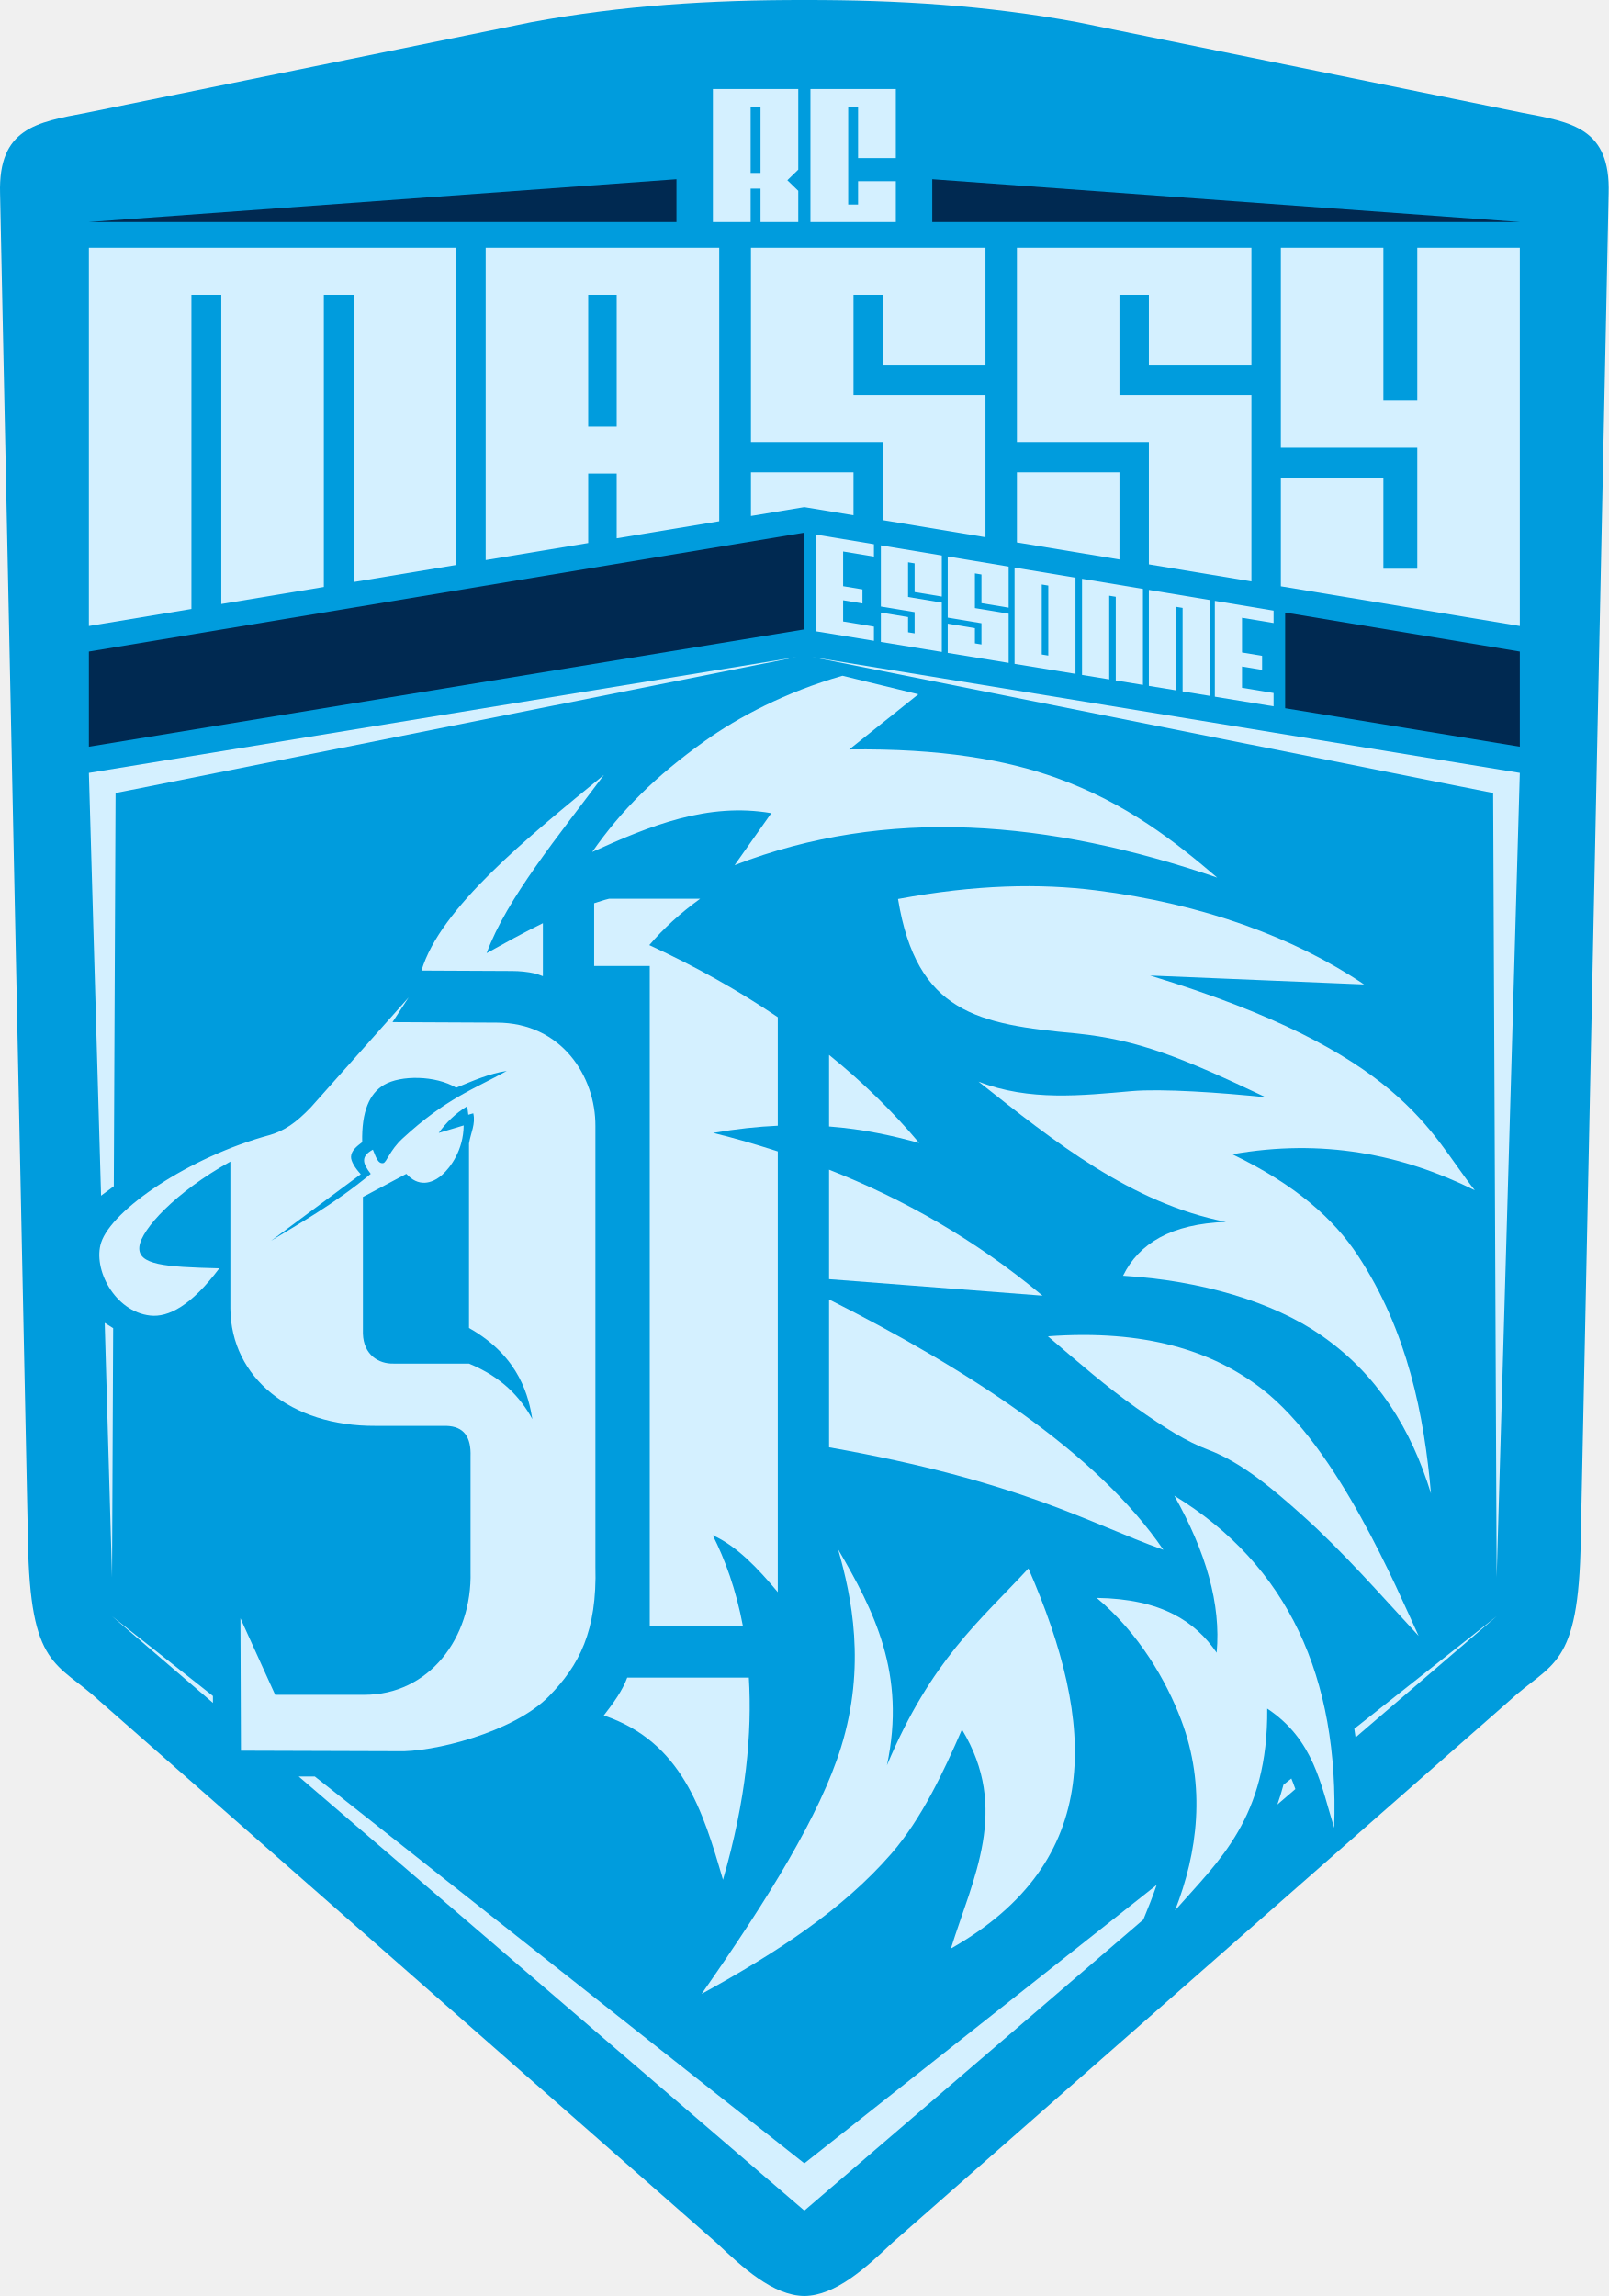
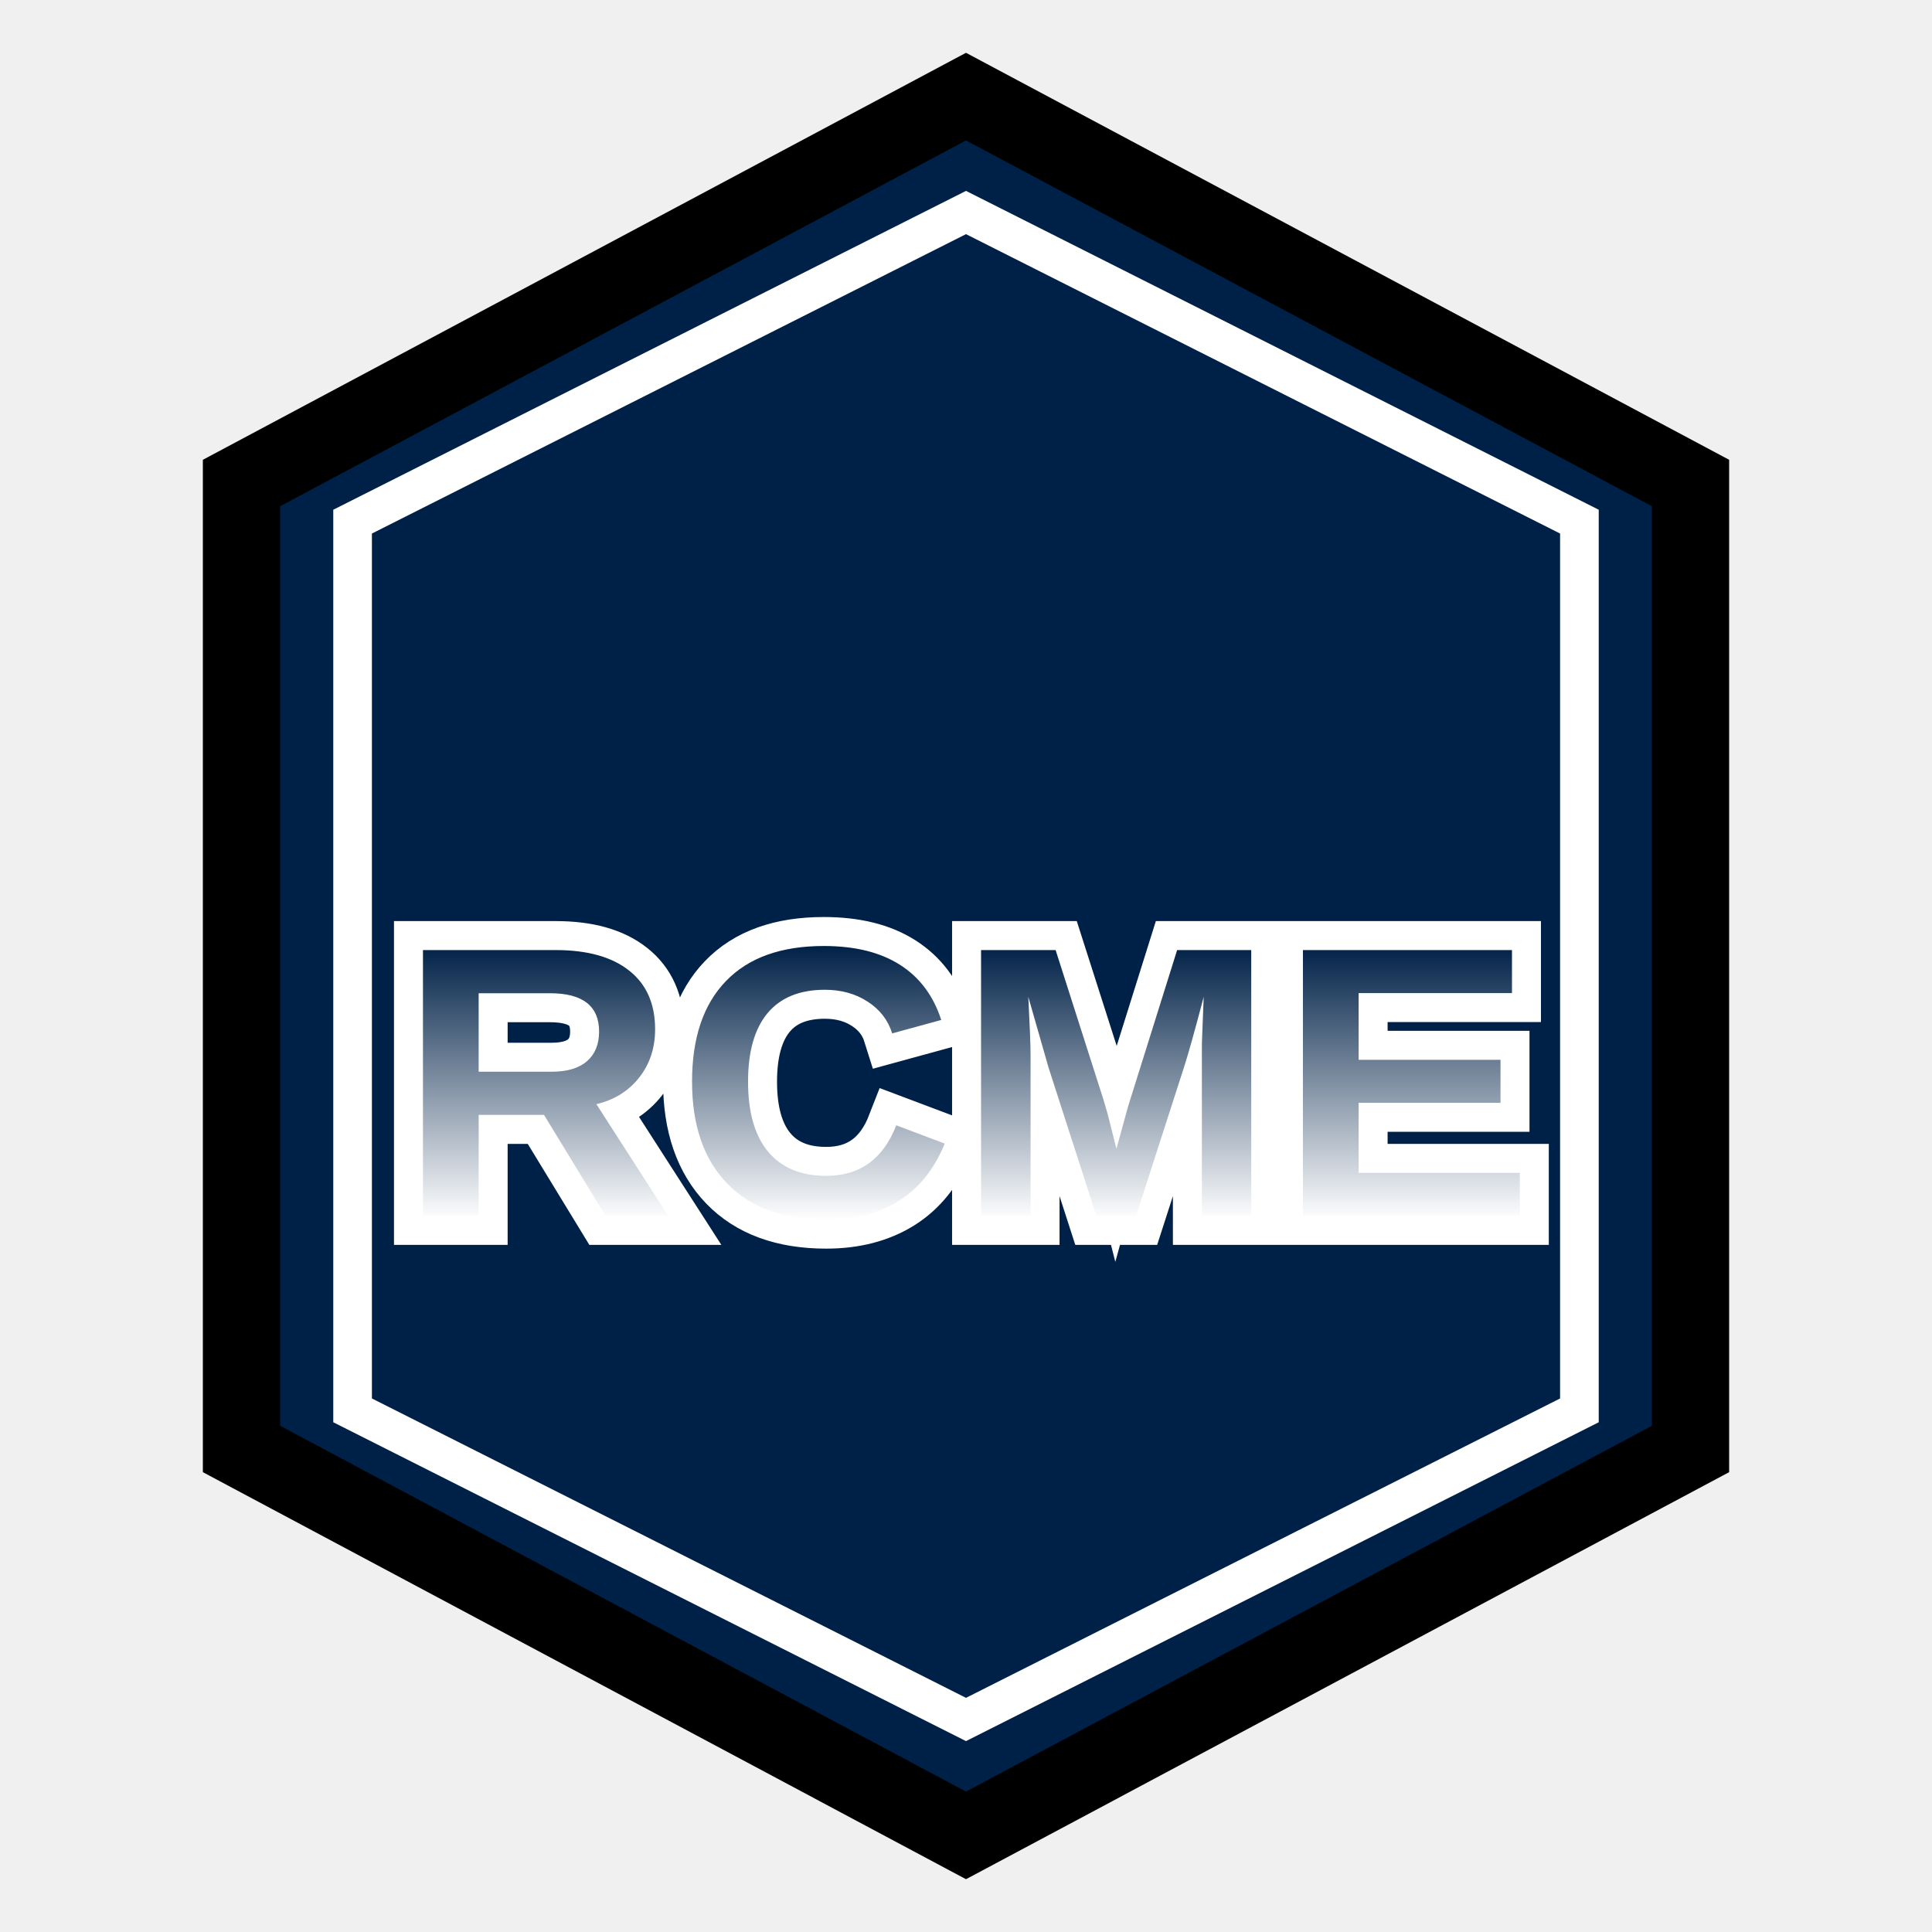
- <svg xmlns="http://www.w3.org/2000/svg" version="1.1" id="svg833" xml:space="preserve" width="560.539" height="800" viewBox="0 0 560.539 800">
-   <defs id="defs837" />
-   <g id="g841" transform="matrix(1.333333,0,0,-1.333333,-279.2619,1529.323)">
-     <path d="m 419.649,1146.992 c -24.561,0.037 -47.544,-1.403 -71.316,-5.79 l -116.316,-23.684 c -13.132,-2.467 -23.024,-4.104 -22.555,-21.053 l 7.292,-351.842 c 0.497,-33.917 7.628,-31.838 18.817,-42.235 L 396.624,560.94 c 6.909,-6.527 14.854,-13.862 23.025,-13.948 8.171,0.086 16.118,7.42 23.026,13.948 l 161.052,141.448 c 11.188,10.397 18.318,8.318 18.815,42.235 l 7.292,351.842 c 0.469,16.948 -9.423,18.586 -22.555,21.053 l -116.316,23.684 c -23.772,4.387 -46.754,5.827 -71.315,5.79 z" style="fill:#009cdd;fill-opacity:1;stroke:none;stroke-width:0.15;stroke-linecap:butt;stroke-linejoin:miter;stroke-miterlimit:4;stroke-dasharray:none;stroke-opacity:1" id="path1086" />
-     <g transform="matrix(0.999645,0,0,0.999645,0.07436208,0.4072294)" id="g896">
-       <path transform="matrix(0.75,0,0,-0.75,-240.6137,1146.992)" d="m 1121.762,563.355 -49.619,39.211 c 0.157,0.997 0.298,2.004 0.438,3.012 z m -417.576,55.844 176.264,151.322 118.156,-101.438 c 1.687,-4.058 3.291,-8.105 4.641,-12.072 L 880.449,754.049 709.805,619.199 Z m 346.014,0.707 -2.744,2.17 c -0.632,2.397 -1.347,4.694 -2.131,6.9 l 6.268,-5.381 c -0.438,-1.262 -0.899,-2.492 -1.393,-3.689 z" style="fill:#d4f0ff;fill-opacity:1;stroke:none;stroke-width:0.2;stroke-linecap:butt;stroke-linejoin:miter;stroke-miterlimit:4;stroke-dasharray:none;stroke-opacity:1" id="path1061" />
-       <path id="path1081" style="fill:#d4f0ff;fill-opacity:1;stroke:none;stroke-width:0.15;stroke-linecap:butt;stroke-linejoin:miter;stroke-miterlimit:4;stroke-dasharray:none;stroke-opacity:1" d="m 238.739,724.475 26.373,-22.641 v 1.8 z" />
-       <path id="path1063" style="fill:#d4f0ff;fill-opacity:1;stroke:none;stroke-width:0.15;stroke-linecap:butt;stroke-linejoin:miter;stroke-miterlimit:4;stroke-dasharray:none;stroke-opacity:1" d="m 239.032,799.784 -2.209,1.386 1.916,-66.561 z" />
-       <path id="path1069" style="fill:#d4f0ff;fill-opacity:1;stroke:none;stroke-width:0.15;stroke-linecap:butt;stroke-linejoin:miter;stroke-miterlimit:4;stroke-dasharray:none;stroke-opacity:1" d="m 417.619,975.221 -184.934,-30.274 3.182,-110.524 3.333,2.468 0.461,102.79 z" />
-       <path d="M 600.708,734.609 599.787,939.681 421.829,975.221 606.762,944.947 Z" style="fill:#d4f0ff;fill-opacity:1;stroke:none;stroke-width:0.15;stroke-linecap:butt;stroke-linejoin:miter;stroke-miterlimit:4;stroke-dasharray:none;stroke-opacity:1" id="path1296" />
-     </g>
-     <g id="g1042">
-       <g id="g900" transform="matrix(0.999645,0,0,0.999645,0.07436208,0.4072294)">
-         <path id="path1059" d="m 386.291,1100.133 1.5e-4,-11.188 H 232.685 Z" style="fill:#002951;fill-opacity:1;stroke:none;stroke-width:0.75px;stroke-linecap:butt;stroke-linejoin:miter;stroke-opacity:1" />
-         <path style="fill:#002951;fill-opacity:1;stroke:none;stroke-width:0.75px;stroke-linecap:butt;stroke-linejoin:miter;stroke-opacity:1" d="m 453.156,1100.133 -1.5e-4,-11.188 h 153.607 z" id="path1290" />
-       </g>
-       <g id="g998" transform="matrix(0.999645,0,0,0.999645,449.9143,0.4072294)" style="fill:#d4f0ff;fill-opacity:1;stroke:none">
-         <path transform="matrix(0.75,0,0,-0.75,-240.6137,1146.992)" d="M 250.777,181.684 V 86.371 h -81.408 V 195.213 l 35.74,-5.939 v -24.221 h 9.928 v 22.57 z m -45.668,-78.93 h 9.928 v 45.918 h -9.928 z" style="fill:#d4f0ff;fill-opacity:1;fill-rule:evenodd;stroke:none;stroke-width:1" id="rect1021" />
-         <path transform="matrix(0.75,0,0,-0.75,-240.6137,1146.992)" d="m 261.838,86.371 v 67.682 h 46 v 27.25 l 35.74,5.941 v -49.572 h -46 v -34.918 h 10.26 v 24.352 h 35.74 V 86.371 Z m 0,78.248 v 15.227 l 18.611,-3.094 17.129,2.846 v -14.979 z" style="fill:#d4f0ff;fill-opacity:1;fill-rule:evenodd;stroke:none;stroke-width:1" id="path966" />
-         <path transform="matrix(0.75,0,0,-0.75,-240.6137,1146.992)" d="m 354.537,86.371 v 67.682 h 46 v 42.656 l 35.74,5.939 v -64.977 h -46 v -34.918 h 10.26 v 24.352 h 35.74 V 86.371 Z m 0,78.248 v 24.445 l 35.74,5.939 v -30.385 z" style="fill:#d4f0ff;fill-opacity:1;fill-rule:evenodd;stroke:none;stroke-width:1" id="path964" />
-         <path transform="matrix(0.75,0,0,-0.75,-240.6137,1146.992)" d="m 446.537,86.371 v 69.682 h 47.557 v 42.184 h -11.816 v -31.617 h -35.74 v 37.734 l 83.297,13.844 V 86.371 H 494.094 V 139.672 H 482.277 V 86.371 Z" style="fill:#d4f0ff;fill-opacity:1;fill-rule:evenodd;stroke:none;stroke-width:1" id="path960" />
-         <path transform="matrix(0.75,0,0,-0.75,-240.6137,1146.992)" d="M 31.064,86.371 V 218.197 l 35.74,-5.939 v -109.504 h 10.412 v 107.773 l 35.74,-5.939 V 102.754 h 10.412 v 100.104 l 35.74,-5.939 V 86.371 Z" style="fill:#d4f0ff;fill-opacity:1;fill-rule:evenodd;stroke:none;stroke-width:1" id="path924" />
-       </g>
-       <g id="g1055" transform="matrix(0.999645,0,0,0.999645,0.1708278,0.4072294)">
-         <path d="m 395.719,1123.723 v -34.778 h 9.866 v 8.735 h 2.585 v -8.735 h 9.866 v 8.161 l -2.854,2.764 2.854,2.766 v 21.088 z m 9.866,-4.73 h 2.585 v -17.21 h -2.585 z" style="fill:#d4f0ff;fill-opacity:1;fill-rule:evenodd;stroke:none;stroke-width:0.75" id="rect1000" />
-         <path d="m 421.219,1123.723 v -34.778 h 22.317 v 10.673 h -9.866 v -6.104 h -2.585 v 25.48 h 2.585 v -13.326 h 9.866 v 18.056 z" style="fill:#d4f0ff;fill-opacity:1;fill-rule:evenodd;stroke:none;stroke-width:0.75" id="rect1004" />
-       </g>
-       <g id="g1313" transform="matrix(0.999645,0,0,0.999645,0.07436208,0.4072294)">
-         <path transform="matrix(0.75,0,0,-0.75,-240.6137,1146.992)" d="m 1048.037,213.504 v 33.352 l 81.797,13.412 v -33.17 z" style="fill:#002951;fill-opacity:1;stroke:none;stroke-width:0.2;stroke-linecap:butt;stroke-linejoin:miter;stroke-miterlimit:4;stroke-dasharray:none;stroke-opacity:1" id="path1065" />
-         <g id="g1301">
-           <path id="path1230" style="fill:#d4f0ff;fill-opacity:1;fill-rule:evenodd;stroke:none;stroke-width:0.15;stroke-miterlimit:4;stroke-dasharray:none" d="m 527.03,989.92 v -25.055 l 15.356,-2.518 v 3.479 l -8.249,1.371 v 5.552 l 5.249,-0.873 v 3.675 l -5.249,0.873 v 9.073 l 8.249,-1.371 v 3.242 z" />
-           <path style="fill:#d4f0ff;fill-opacity:1;fill-rule:evenodd;stroke:none;stroke-width:0.15;stroke-miterlimit:4;stroke-dasharray:none" d="m 509.786,992.785 v -25.093 l 7.109,-1.165 v 21.835 l 1.711,-0.284 v -21.832 l 7.107,-1.165 v 25.056 z" id="path1179" />
-           <path style="fill:#d4f0ff;fill-opacity:1;fill-rule:evenodd;stroke:none;stroke-width:0.15;stroke-miterlimit:4;stroke-dasharray:none" d="m 492.312,995.69 v -25.132 l 7.107,-1.165 v 21.875 l 1.711,-0.284 v -21.872 l 7.107,-1.165 v 25.096 z" id="path1175" />
-           <path id="path1171" style="fill:#d4f0ff;fill-opacity:1;fill-rule:evenodd;stroke:none;stroke-width:0.15;stroke-miterlimit:4;stroke-dasharray:none" d="m 474.674,998.621 v -25.17 l 15.927,-2.612 v 25.135 z m 7.107,-4.422 1.711,-0.284 v -18.3 l -1.711,0.284 z" />
-           <path id="path1259" style="fill:#d4f0ff;fill-opacity:1;fill-rule:evenodd;stroke:none;stroke-width:0.15;stroke-miterlimit:4;stroke-dasharray:none" d="m 457.201,1001.524 v -15.99 l 8.818,-1.466 v -5.55 l -1.711,0.284 v 3.976 l -7.107,1.182 v -7.644 l 15.926,-2.612 v 12.858 l -8.818,1.466 v 9.073 l 1.711,-0.284 v -7.5 l 7.107,-1.181 v 10.74 z" />
-           <path id="rect1057" style="fill:#d4f0ff;fill-opacity:1;fill-rule:evenodd;stroke:none;stroke-width:0.15;stroke-miterlimit:4;stroke-dasharray:none" d="m 422.751,1007.249 v -25.285 l 15.16,-2.486 v 3.71 l -8.052,1.339 v 5.55 l 5.052,-0.839 v 3.675 l -5.052,0.839 v 9.075 l 8.052,-1.339 v 3.242 z" />
-           <path id="path1254" style="fill:#d4f0ff;fill-opacity:1;fill-rule:evenodd;stroke:none;stroke-width:0.15;stroke-miterlimit:4;stroke-dasharray:none" d="m 439.725,1004.429 v -15.99 l 8.818,-1.465 v -5.552 l -1.711,0.284 v 3.976 l -7.107,1.181 v -7.682 l 15.927,-2.612 v 12.898 l -8.82,1.466 v 9.073 l 1.711,-0.284 v -7.5 l 7.109,-1.182 v 10.742 z" />
-         </g>
-         <path id="path1284" style="fill:#002951;fill-opacity:1;stroke:none;stroke-width:0.2;stroke-linecap:butt;stroke-linejoin:miter;stroke-miterlimit:4;stroke-dasharray:none;stroke-opacity:1" d="m 880.449,185.652 -249.385,41.445 v 33.17 L 880.449,219.375 Z" transform="matrix(0.75,0,0,-0.75,-240.6137,1146.992)" />
-       </g>
-     </g>
-     <g transform="matrix(0.999645,0,0,0.999645,0.07436208,0.4072294)" id="g1017">
-       <path style="fill:#d4f0ff;fill-opacity:1;stroke:none;stroke-width:0.15;stroke-linecap:butt;stroke-linejoin:miter;stroke-miterlimit:4;stroke-dasharray:none;stroke-opacity:1" d="m 428.543,741.98 c 9.359,-16.028 17.875,-32.518 12.768,-56.467 11.583,27.601 24.405,37.852 36.987,51.466 17.748,-40.654 19.952,-76.533 -20.27,-99.377 5.763,18.475 15.508,36.443 2.896,57.257 -4.747,-10.903 -10.503,-23.292 -18.472,-32.455 -12.733,-14.64 -29.771,-25.748 -49.578,-36.648 17.503,25.006 30.979,46.885 36.435,64.463 6.598,21.259 2.765,39.419 -0.765,51.762 z" id="path1319" />
-       <path style="fill:#d4f0ff;fill-opacity:1;stroke:none;stroke-width:0.15;stroke-linecap:butt;stroke-linejoin:miter;stroke-miterlimit:4;stroke-dasharray:none;stroke-opacity:1" d="m 580.307,719.341 c -5.647,12.182 -20.986,49.125 -40.963,64.562 -12.845,9.927 -30.486,15.618 -55.951,13.755 7.775,-6.662 15.524,-13.374 23.058,-18.677 7.514,-5.289 13.232,-8.883 18.906,-11.009 8.704,-3.262 17.08,-10.411 24.676,-17.216 10.617,-9.512 20.297,-20.64 30.274,-31.415 z" id="path1323" />
-       <path style="fill:#d4f0ff;fill-opacity:1;stroke:none;stroke-width:0.225;stroke-linecap:butt;stroke-linejoin:miter;stroke-miterlimit:4;stroke-dasharray:none;stroke-opacity:1" d="m 583.541,756.55 c -5.162,16.886 -14.013,31.22 -28.807,41.442 -12.521,8.651 -31.16,14.24 -51.701,15.496 4.147,8.454 12.581,13.561 26.898,14.077 -24.818,4.898 -44.704,20.893 -64.686,36.671 13.29,-5.187 27.149,-3.612 40.024,-2.482 7.814,0.686 23.391,-0.367 35.086,-1.613 -22.325,10.595 -33.503,15.024 -49.409,16.683 -25.92,2.398 -41.864,5.385 -46.736,35.158 20.352,3.796 37.132,4.098 51.763,2.254 27.87,-3.512 51.855,-12.3 70.07,-24.592 l -55.937,2.327 c 66.249,-20.154 72.859,-40.994 84.883,-56.123 -19.16,9.498 -40.007,13.54 -63.383,9.4 16.615,-7.996 26.517,-16.93 32.758,-26.374 13.111,-19.838 17.425,-42.115 19.177,-62.325 z" id="path874" />
-       <path style="fill:#d4f0ff;fill-opacity:1;stroke:none;stroke-width:0.15;stroke-linecap:butt;stroke-linejoin:miter;stroke-miterlimit:4;stroke-dasharray:none;stroke-opacity:1" d="m 527.657,917.569 c -43.987,15.057 -86.394,18.682 -126.167,3.255 l 9.587,13.589 c -16.544,2.879 -31.735,-3.268 -46.816,-10.145 7.575,10.871 16.529,19.816 29.495,29.052 8.634,6.151 21.041,12.773 35.936,17.019 l 19.825,-4.84 -18.056,-14.426 c 23.9,0.307 40.926,-2.684 54.221,-7.465 18.339,-6.594 31.163,-16.78 41.976,-26.039 z" id="path876" />
-       <path style="fill:#d4f0ff;fill-opacity:1;stroke:none;stroke-width:0.15;stroke-linecap:butt;stroke-linejoin:miter;stroke-miterlimit:4;stroke-dasharray:none;stroke-opacity:1" d="m 496.145,729.279 c 16.948,-0.261 25.786,-6.164 31.366,-14.333 1.163,12.69 -2.826,26.433 -11.076,41.045 29.65,-18.13 43.163,-47.363 41.79,-86.837 -3.479,11.22 -5.253,23.039 -17.498,31.18 0.252,-28.585 -12.645,-39.726 -24.106,-52.773 5.931,15.105 8.162,32.442 1.64,49.723 -3.894,10.317 -11.094,22.808 -22.116,31.995 z" id="path1321" />
-       <path id="path913" style="fill:#d4f0ff;fill-opacity:1;stroke:none;stroke-width:0.15;stroke-linecap:butt;stroke-linejoin:miter;stroke-miterlimit:4;stroke-dasharray:none;stroke-opacity:1" d="m 316.265,886.242 -25.535,-28.695 c -3.995,-4.184 -6.978,-6.122 -10.661,-7.239 -21.394,-5.798 -41.423,-19.644 -44.184,-28.15 -2.221,-6.84 3.5,-18.048 12.845,-19.077 4.675,-0.514 10.665,2.502 18.044,12.346 -14.211,0.354 -21.37,0.872 -20.892,5.643 0.453,4.518 9.44,14.288 23.788,22.261 v -38.435 c 0.174,-18.05 15.805,-30.761 37.909,-30.655 h 18.56 c 4.595,-0.137 6.505,-2.904 6.318,-8.042 v -30.012 c 0.45,-17.472 -10.937,-32.281 -27.773,-32.247 h -23.298 l -9.082,20.007 0.132,-34.617 40.805,-0.132 c 9.173,-0.377 30.48,4.906 39.727,14.379 7.862,8.054 12.596,16.921 12.133,33.927 v 115.121 c 0.072,12.966 -8.844,27.019 -25.799,27.035 l -27.246,0.132 z m 25.657,-19.214 c -8.477,-4.715 -15.856,-7.137 -27.271,-17.685 -3.365,-3.11 -4.116,-6.252 -5.027,-6.407 -1.447,-0.246 -1.966,1.817 -2.697,3.523 -3.198,-1.756 -2.741,-3.557 -0.558,-6.33 -9.536,-7.955 -19.643,-13.521 -26.061,-17.498 l 23.455,17.405 c -1.45,1.552 -2.592,3.377 -2.547,4.557 0.062,1.618 1.48,2.723 2.919,3.819 -0.187,8.09 1.933,12.777 5.726,14.994 4.377,2.558 13.403,2.48 18.845,-0.754 4.405,1.812 8.81,3.76 13.216,4.375 z m -10.332,-9.215 0.28,-2.232 1.304,0.372 c 0.643,-2.823 -0.659,-5.047 -1.118,-7.871 v -48.253 c 13.576,-7.664 15.647,-18.484 16.567,-23.826 -3.195,5.792 -7.936,10.95 -16.567,14.518 H 312.325 c -3.843,-0.099 -7.821,2.242 -8.004,7.819 v 35.742 l 11.354,6.047 c 3.046,-3.398 6.573,-2.75 9.419,-0.207 2.124,1.899 5.514,6.439 5.566,12.864 l -6.516,-1.954 c 1.847,2.603 4.366,5.117 7.446,6.98 z" />
-       <path id="path1315" style="fill:#d4f0ff;fill-opacity:1;stroke:none;stroke-width:0.225;stroke-linecap:butt;stroke-linejoin:miter;stroke-miterlimit:4;stroke-dasharray:none;stroke-opacity:1" d="m 426.185,807.292 v -38.656 c 50.269,-8.901 67.982,-19.867 87.388,-26.788 -17.192,25.291 -51.339,47.264 -87.388,65.443 z" />
-       <path id="path971" style="fill:#d4f0ff;fill-opacity:1;stroke:none;stroke-width:0.225;stroke-linecap:butt;stroke-linejoin:miter;stroke-miterlimit:4;stroke-dasharray:none;stroke-opacity:1" d="m 426.185,841.213 v -28.616 l 55.797,-4.314 c -17.629,14.681 -36.333,25.256 -55.797,32.93 z" />
-       <path id="path969" style="fill:#d4f0ff;fill-opacity:1;stroke:none;stroke-width:0.225;stroke-linecap:butt;stroke-linejoin:miter;stroke-miterlimit:4;stroke-dasharray:none;stroke-opacity:1" d="m 426.185,871.222 v -18.708 c 8.959,-0.685 16.583,-2.399 23.55,-4.312 -6.994,8.358 -14.88,16.003 -23.55,23.02 z" />
-       <path id="path965" style="fill:#d4f0ff;fill-opacity:1;stroke:none;stroke-width:0.225;stroke-linecap:butt;stroke-linejoin:miter;stroke-miterlimit:4;stroke-dasharray:none;stroke-opacity:1" d="m 364.773,894.467 h 14.537 v -137.347 -30.813 -4.475 h 24.368 c -1.81,9.697 -4.744,17.6 -7.909,23.833 6.321,-2.848 11.748,-8.596 17.013,-14.877 v 20.889 6.542 87.776 c -5.579,1.797 -11.196,3.45 -16.882,4.838 6.11,1.061 11.701,1.646 16.882,1.879 v 28.371 c -10.284,6.96 -21.431,13.231 -33.472,18.785 -0.043,0.02 -0.083,0.042 -0.126,0.061 0.038,0.044 0.088,0.086 0.126,0.13 3.553,4.16 7.895,8.162 13.167,11.978 H 379.31 368.653 c -1.332,-0.301 -2.585,-0.782 -3.88,-1.166 z" />
-       <path id="path996" style="fill:#d4f0ff;fill-opacity:1;stroke:none;stroke-width:0.225;stroke-linecap:butt;stroke-linejoin:miter;stroke-miterlimit:4;stroke-dasharray:none;stroke-opacity:1" d="M 367.338,944.42 C 347.321,928.041 324.537,909.657 319.632,893.275 l 23.644,-0.114 c 2.119,-0.002 4.113,-0.223 5.979,-0.634 0.757,-0.167 1.4,-0.492 2.115,-0.719 v 13.847 c -4.984,-2.423 -9.841,-5.132 -14.703,-7.83 5.235,14.285 18.782,30.647 30.669,46.595 z" />
-       <path id="path1317" style="fill:#d4f0ff;fill-opacity:1;stroke:none;stroke-width:0.15;stroke-linecap:butt;stroke-linejoin:miter;stroke-miterlimit:4;stroke-dasharray:none;stroke-opacity:1" d="M 405.215,708.431 H 373.418 c -1.25,-3.41 -3.622,-6.66 -6.127,-9.891 20.349,-6.847 25.897,-24.795 31.159,-42.957 6.087,20.998 7.635,38.419 6.766,52.847 z" />
-     </g>
+ <svg xmlns="http://www.w3.org/2000/svg" width="200" height="200" viewBox="0 0 200 200">
+   <defs>
+     <clipPath id="rcme-hex-clip">
+       <polygon points="         100,10         175,50         175,150         100,190         25,150         25,50       " />
+     </clipPath>
+     <linearGradient id="rcme-grad" x1="0" y1="0" x2="0" y2="1">
+       <stop offset="0%" stop-color="#002147" />
+       <stop offset="100%" stop-color="#FFFFFF" />
+     </linearGradient>
+   </defs>
+   <g clip-path="url(#rcme-hex-clip)">
+     <rect width="200" height="200" fill="#002147" />
  </g>
+   <polygon points="100,10 175,50 175,150 100,190 25,150 25,50" fill="none" stroke="#000000" stroke-width="8" />
+   <polygon points="100,22 163.5,54 163.5,146 100,178 36.5,146 36.5,54" fill="none" stroke="#FFFFFF" stroke-width="4" />
+   <text x="50%" y="112" text-anchor="middle" dominant-baseline="central" fill="url(#rcme-grad)" stroke="#FFFFFF" stroke-width="6" paint-order="stroke" font-family="Arial Black, Arial, sans-serif" font-weight="900" font-size="40">
+     RCME
+   </text>
</svg>
